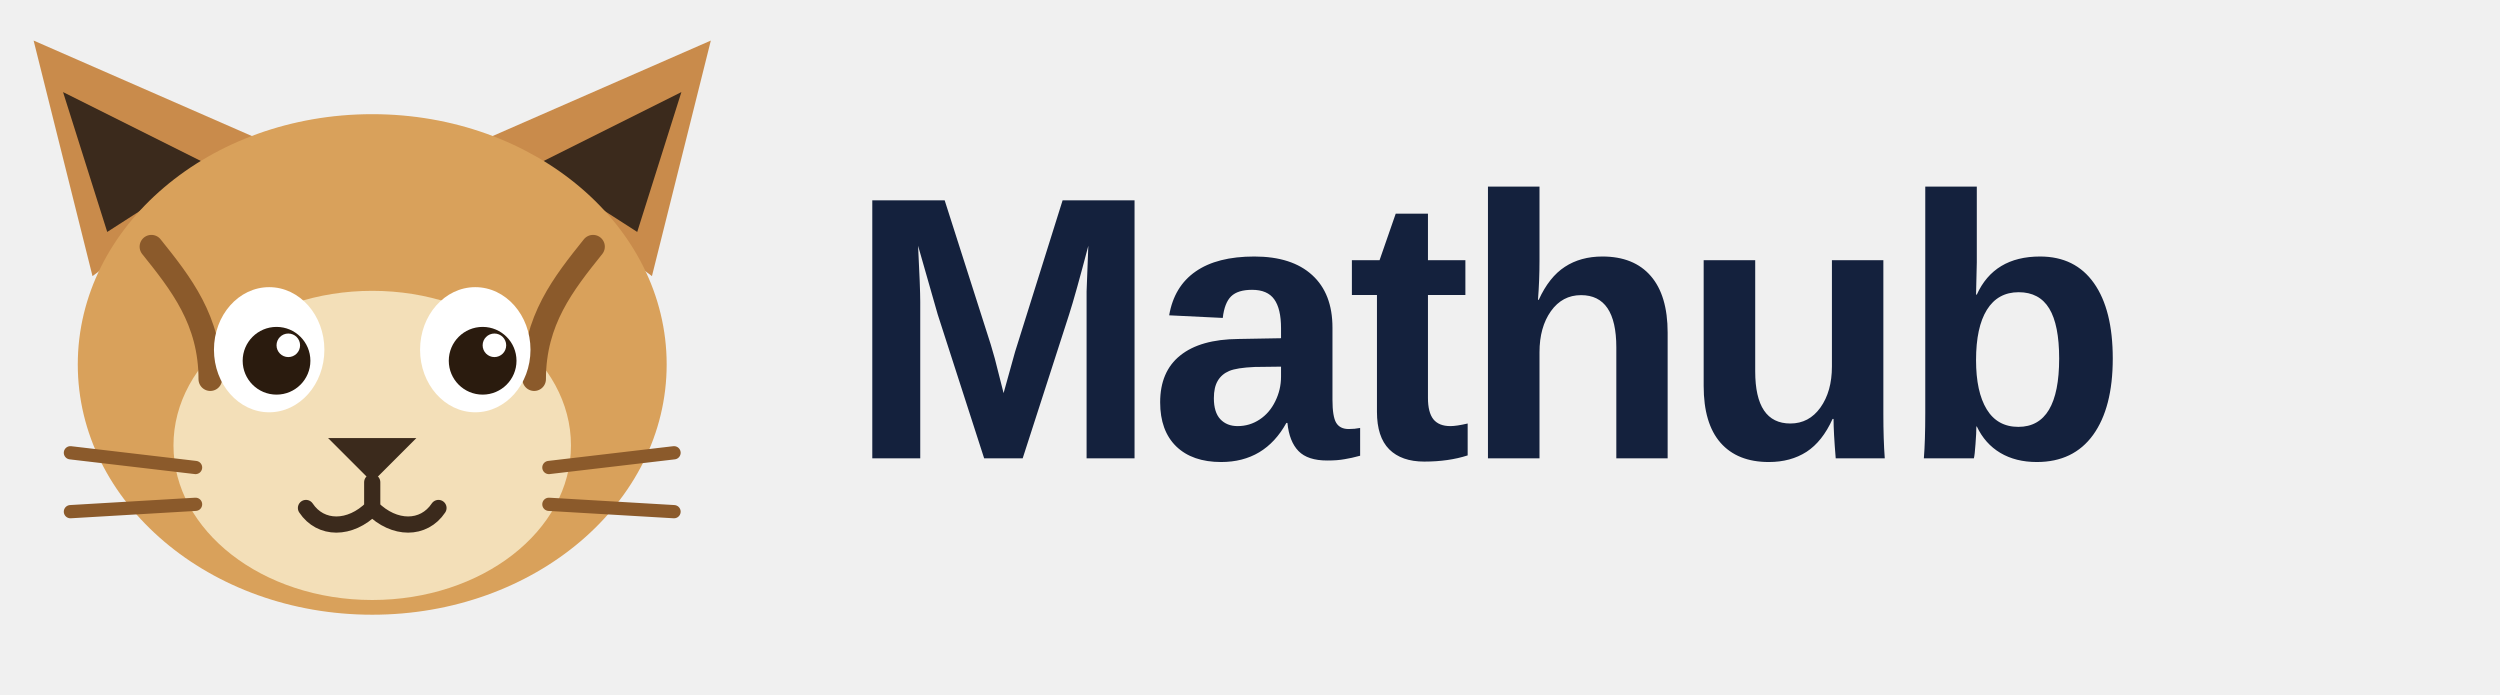
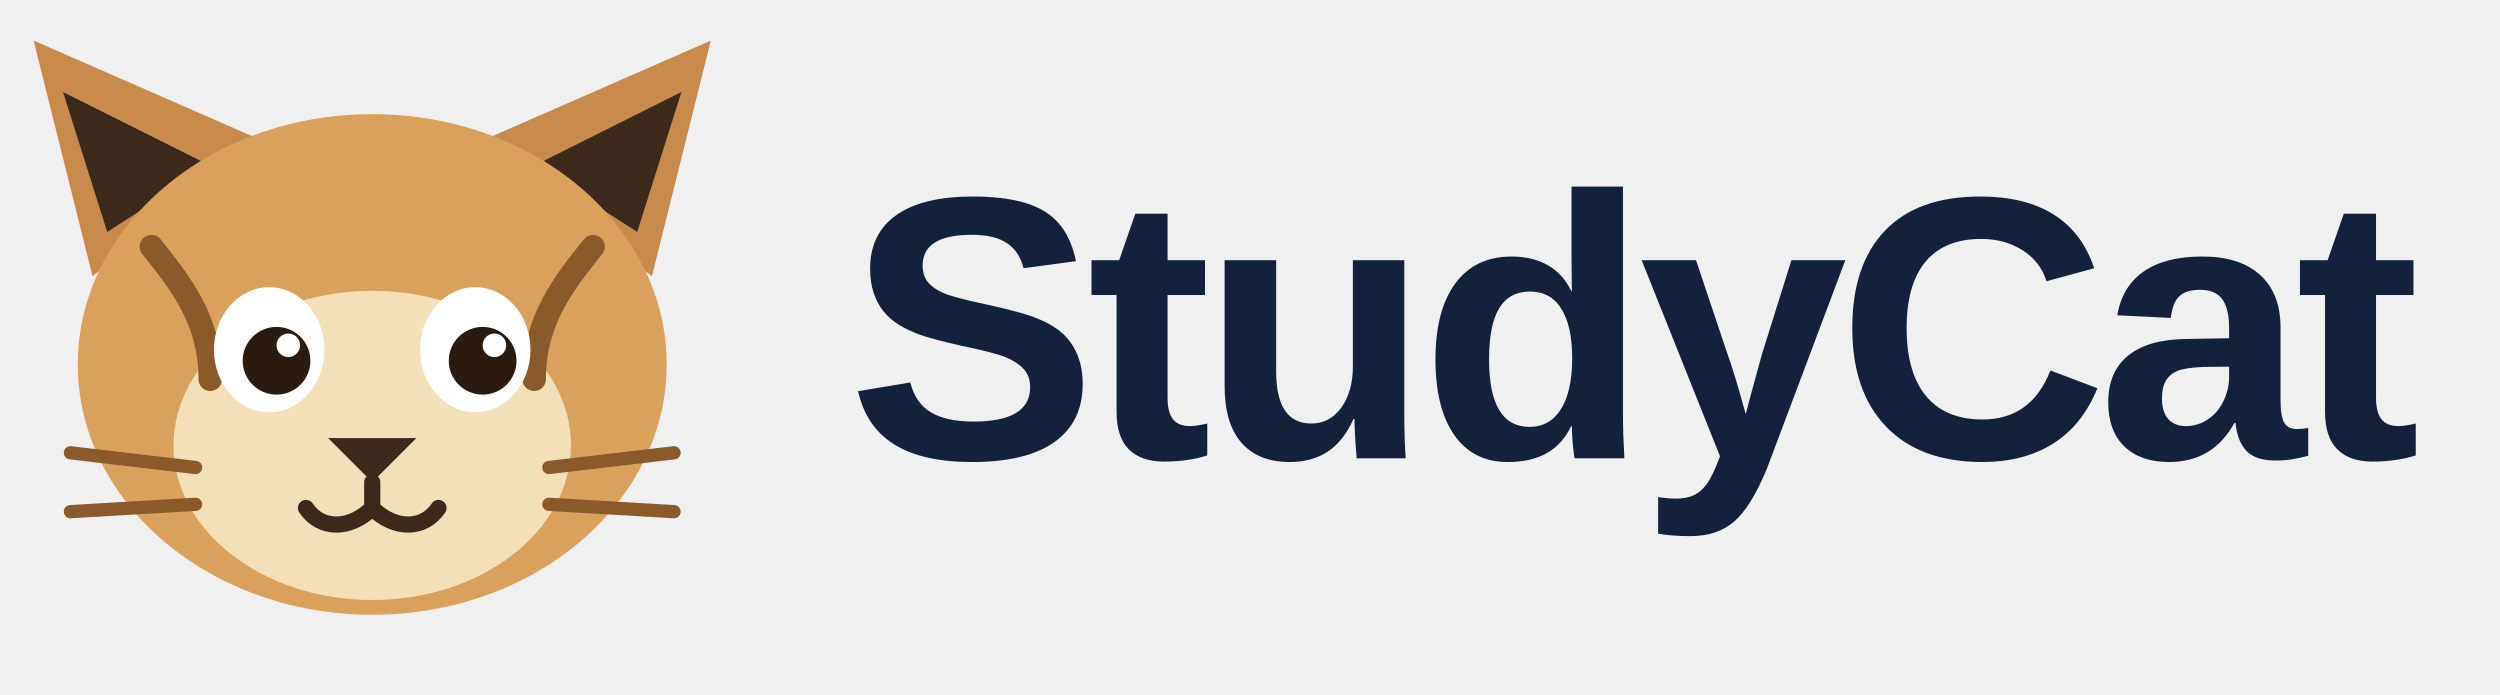
<svg xmlns="http://www.w3.org/2000/svg" viewBox="0 0 360 100" width="360" height="100">
  <g transform="translate(-10 -9) scale(1.06)">
    <path d="M22 46L14 14l32 14z" fill="#C98B4B" />
    <path d="M98 46l8-32-32 14z" fill="#C98B4B" />
    <path d="M24 40l-6-19 20 10z" fill="#3B2A1C" />
    <path d="M96 40l6-19-20 10z" fill="#3B2A1C" />
    <ellipse cx="60" cy="58" rx="40" ry="34" fill="#D9A15B" />
    <ellipse cx="60" cy="69" rx="27" ry="21" fill="#F3DFB8" />
    <path d="M30 42c4 5 8 10 8 18M90 42c-4 5-8 10-8 18" stroke="#8B5A2B" stroke-width="3.2" stroke-linecap="round" fill="none" />
    <path d="M19 70l17 2M19 78l17-1M101 70l-17 2M101 78l-17-1" stroke="#8B5A2B" stroke-width="1.8" stroke-linecap="round" />
    <ellipse cx="46" cy="56" rx="7.5" ry="8.5" fill="#fff" />
    <ellipse cx="74" cy="56" rx="7.5" ry="8.5" fill="#fff" />
    <circle cx="47" cy="57.5" r="4.6" fill="#2A1B0E" />
    <circle cx="75" cy="57.5" r="4.6" fill="#2A1B0E" />
    <circle cx="48.6" cy="55.4" r="1.6" fill="#fff" />
    <circle cx="76.6" cy="55.4" r="1.6" fill="#fff" />
    <path d="M54 68h12l-6 6z" fill="#3B2A1C" />
    <path d="M60 74v3.5M60 77.5c-3 3-7 3-9 0M60 77.5c3 3 7 3 9 0" stroke="#3B2A1C" stroke-width="2.2" stroke-linecap="round" fill="none" />
  </g>
-   <text x="122" y="66" font-family="Gabarito, Figtree, Helvetica Neue, Arial, sans-serif" font-size="54" font-weight="800" fill="#14213D" letter-spacing="-1.5">Mathub</text>
+   <text x="122" y="66" font-family="Gabarito, Figtree, Helvetica Neue, Arial, sans-serif" font-size="54" font-weight="800" fill="#14213D" letter-spacing="-1.5">StudyCat</text>
</svg>
